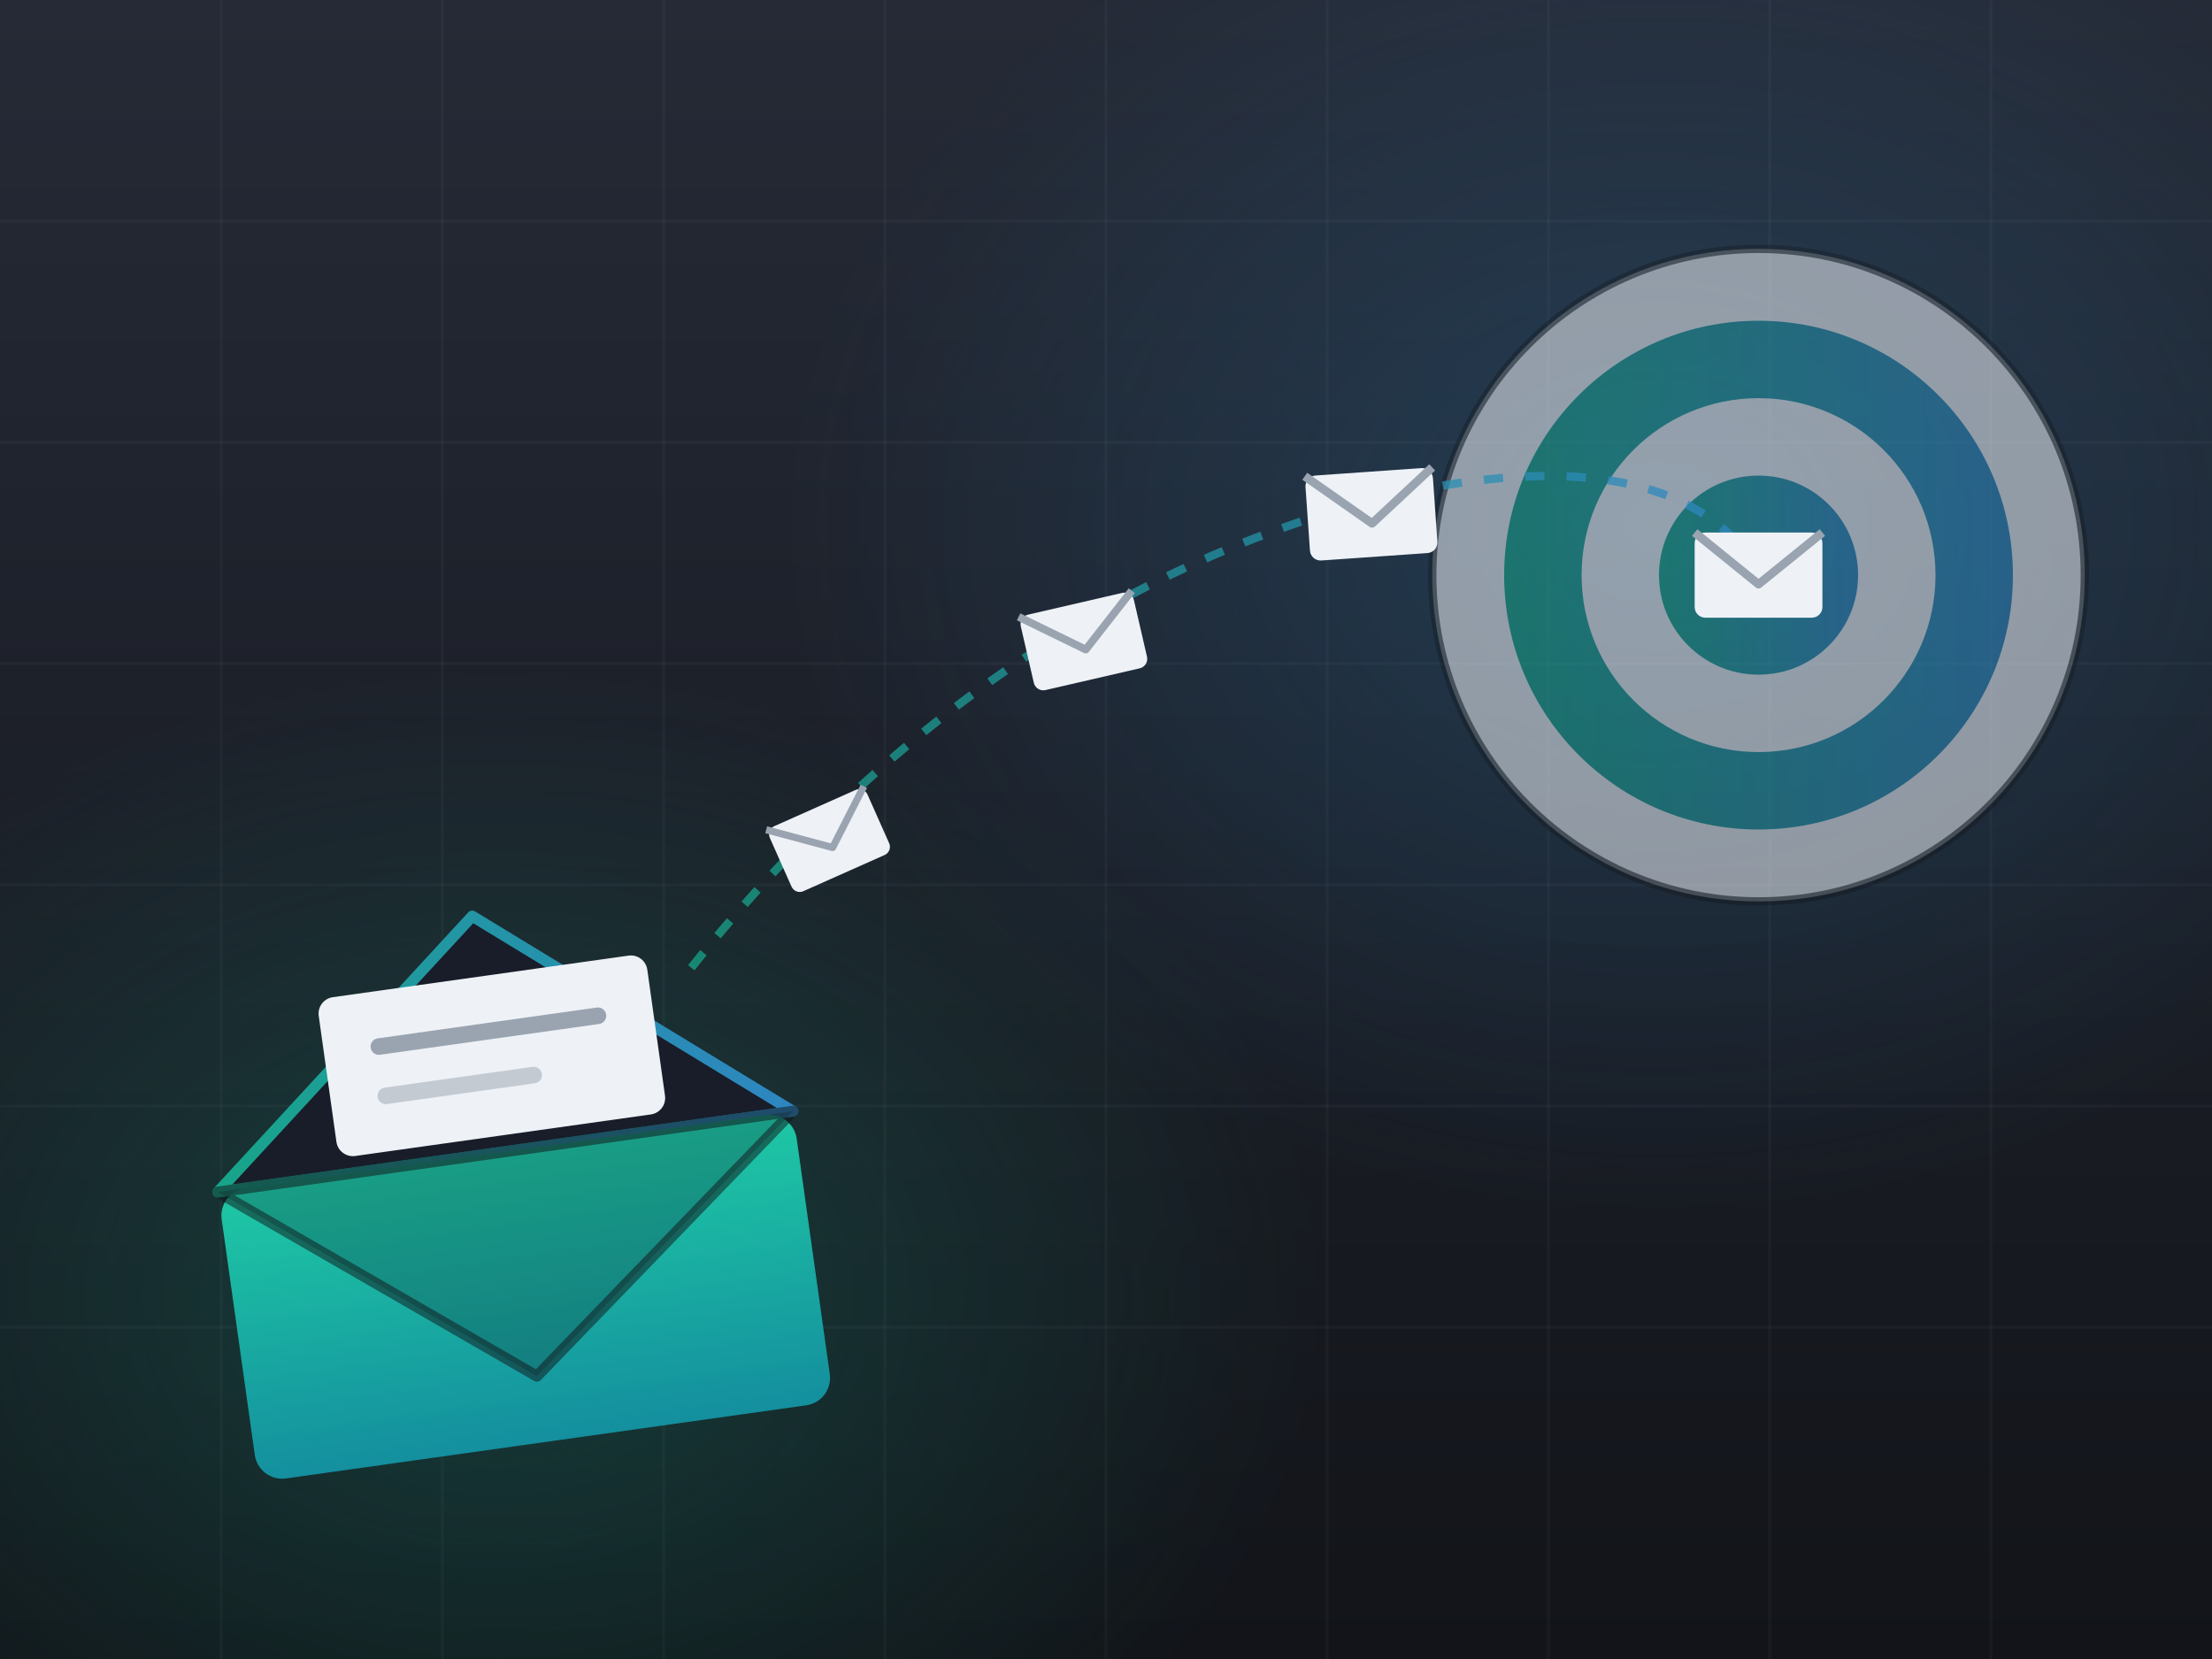
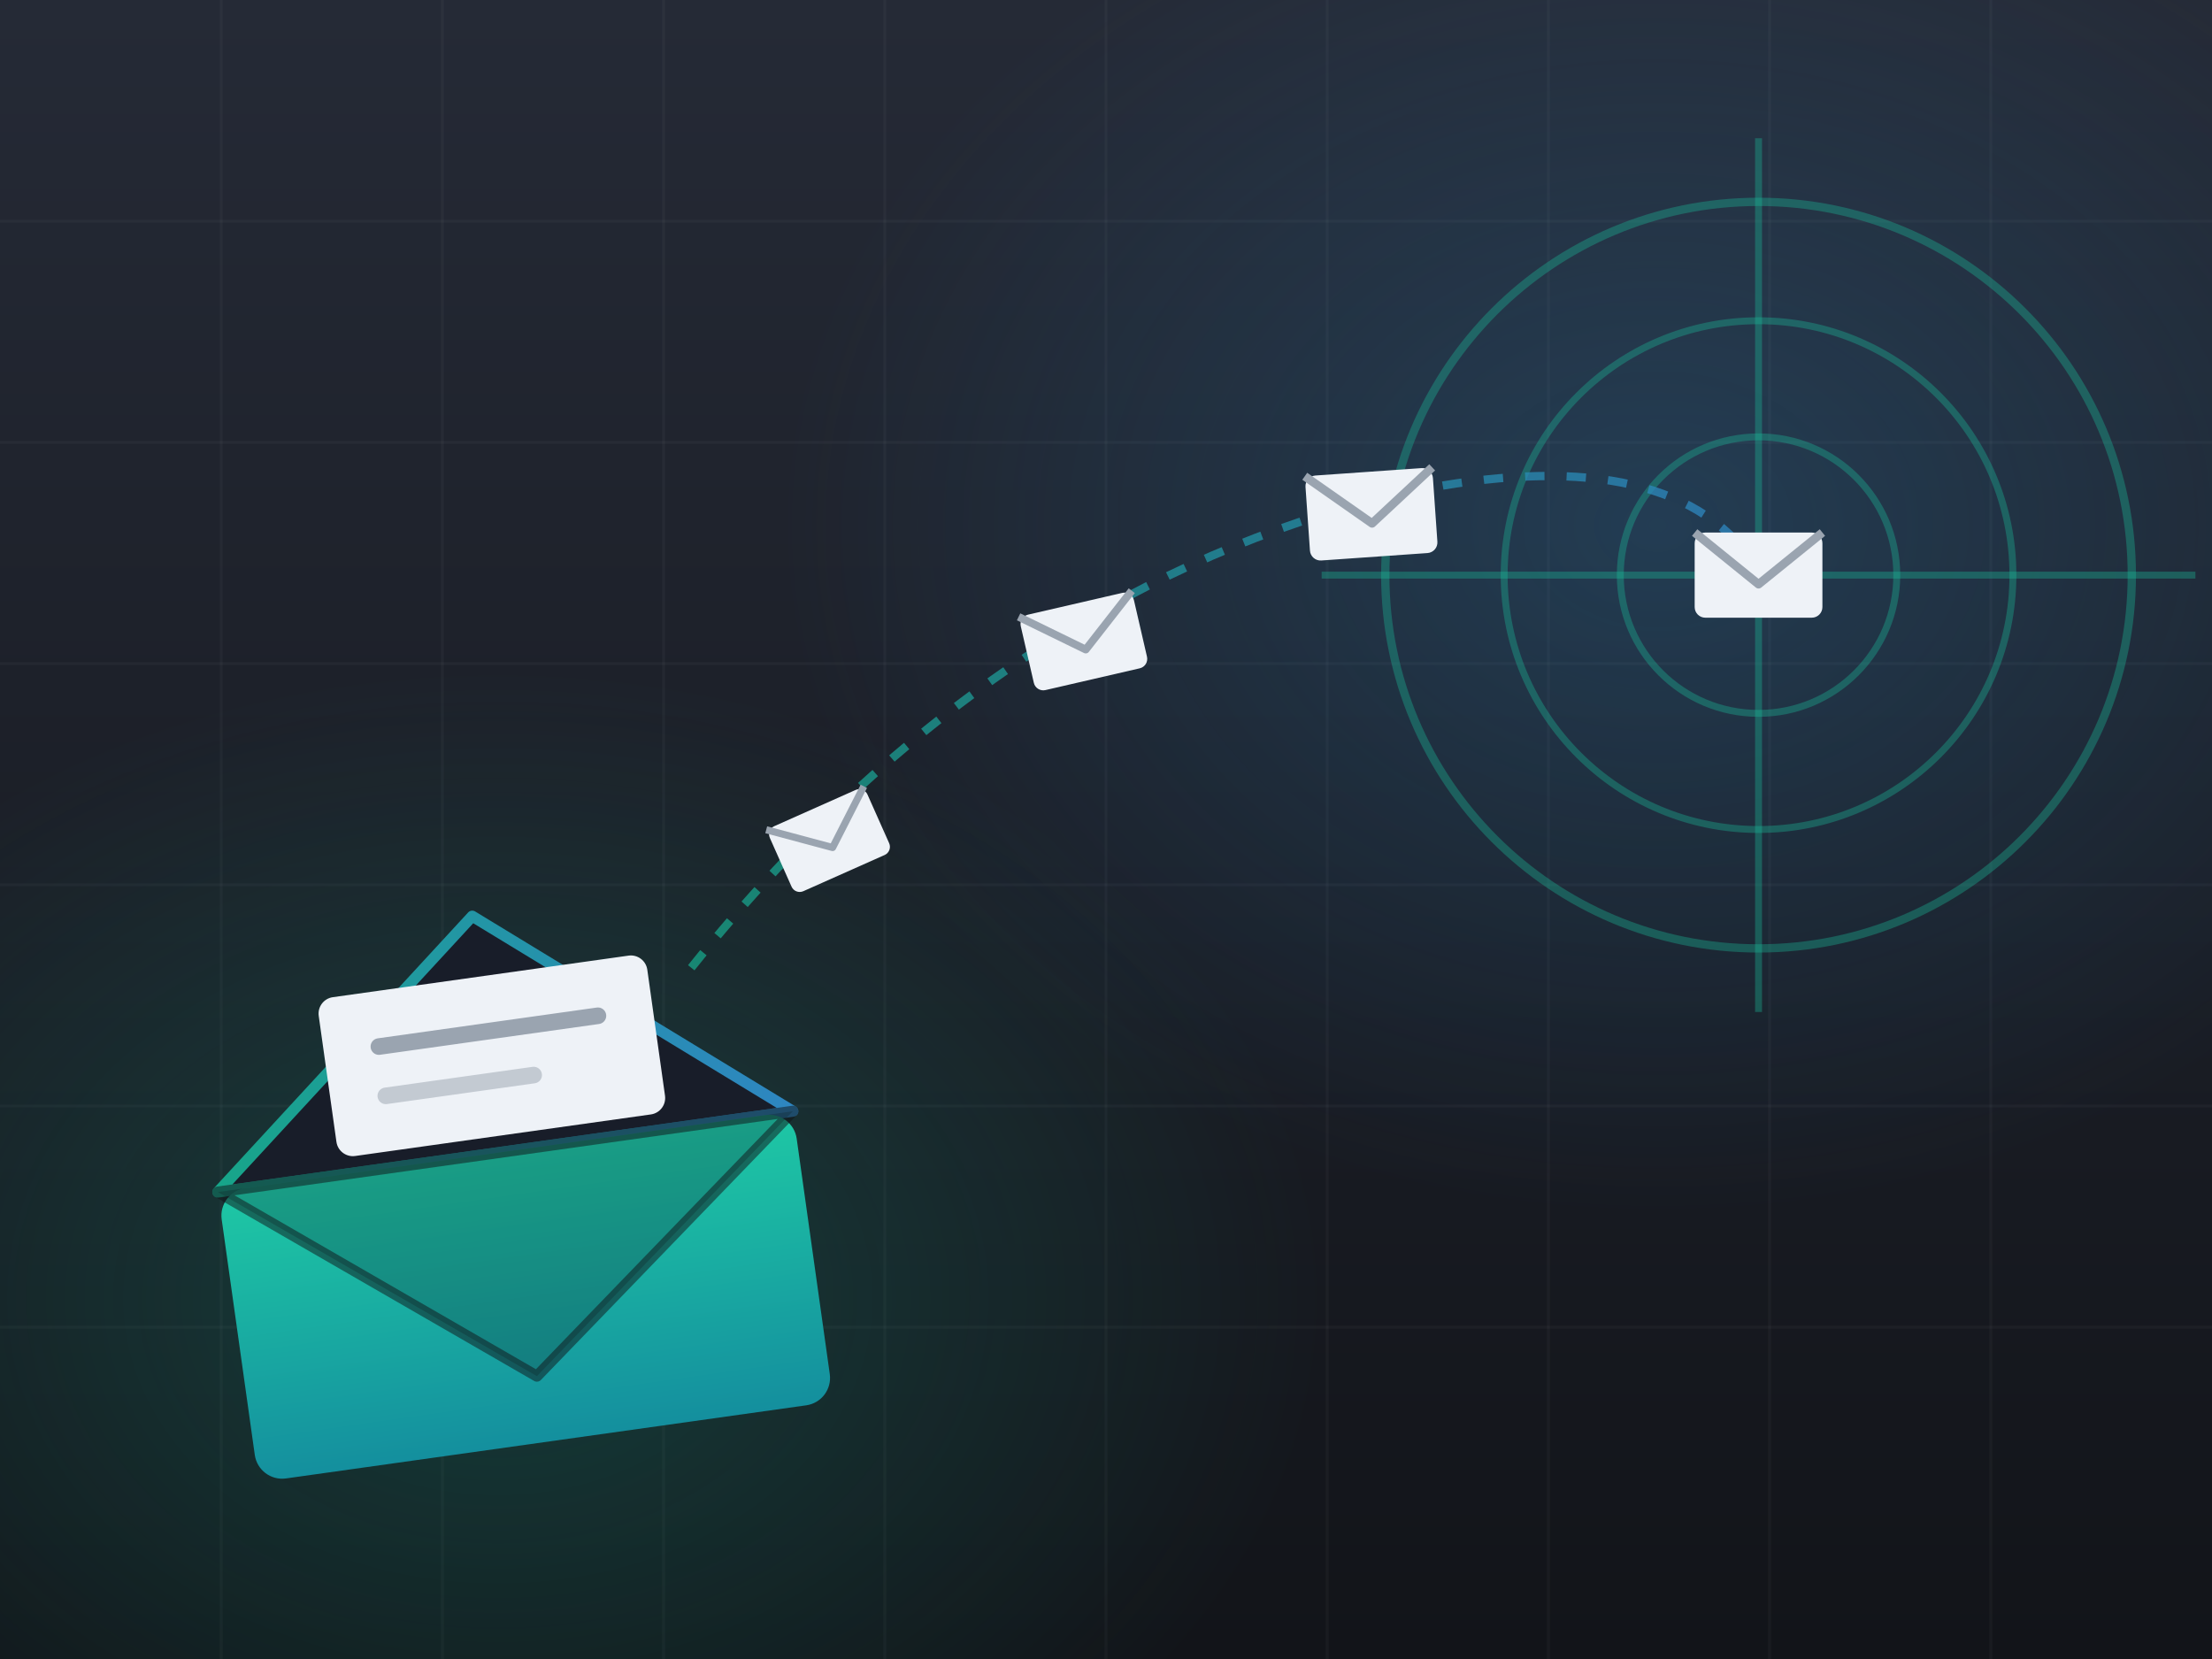
<svg xmlns="http://www.w3.org/2000/svg" viewBox="0 0 800 600" width="800" height="600" role="img" aria-label="Predicting marketing campaign response">
  <defs>
    <linearGradient id="bg" x1="0" y1="0" x2="0" y2="1">
      <stop offset="0" stop-color="#252a36" />
      <stop offset="1" stop-color="#121419" />
    </linearGradient>
    <linearGradient id="gb" x1="0" y1="0" x2="1" y2="0">
      <stop offset="0" stop-color="#17A589" />
      <stop offset="1" stop-color="#2E86C1" />
    </linearGradient>
    <linearGradient id="env" x1="0" y1="0" x2="0" y2="1">
      <stop offset="0" stop-color="#1ec8a5" />
      <stop offset="1" stop-color="#148f9e" />
    </linearGradient>
    <radialGradient id="glowT" cx="0.5" cy="0.5" r="0.5">
      <stop offset="0" stop-color="#17A589" stop-opacity="0.26" />
      <stop offset="1" stop-color="#17A589" stop-opacity="0" />
    </radialGradient>
    <radialGradient id="glowB" cx="0.5" cy="0.5" r="0.5">
      <stop offset="0" stop-color="#2E86C1" stop-opacity="0.26" />
      <stop offset="1" stop-color="#2E86C1" stop-opacity="0" />
    </radialGradient>
    <g id="mail">
      <rect x="-21" y="-14" width="42" height="28" rx="3.5" fill="#eef2f7" />
      <path d="M -21 -14 L 0 3 L 21 -14" fill="none" stroke="#9aa4b0" stroke-width="2.8" stroke-linejoin="round" />
    </g>
  </defs>
  <rect width="800" height="600" fill="url(#bg)" />
  <g stroke="#eef2f7" stroke-opacity="0.035" stroke-width="1">
    <path d="M0 80H800M0 160H800M0 240H800M0 320H800M0 400H800M0 480H800" />
    <path d="M80 0V600M160 0V600M240 0V600M320 0V600M400 0V600M480 0V600M560 0V600M640 0V600M720 0V600" />
  </g>
  <ellipse cx="180" cy="470" rx="300" ry="230" fill="url(#glowT)" />
  <ellipse cx="600" cy="190" rx="320" ry="250" fill="url(#glowB)" />
  <g transform="translate(190,468) rotate(-8)">
    <polygon points="-105,-52 0,-138 105,-52" fill="#181d29" stroke="url(#gb)" stroke-width="4" stroke-linejoin="round" />
    <rect x="-60" y="-116" width="120" height="58" rx="6" fill="#eef2f7" />
    <line x1="-40" y1="-96" x2="40" y2="-96" stroke="#9aa4b0" stroke-width="6" stroke-linecap="round" />
    <line x1="-40" y1="-78" x2="14" y2="-78" stroke="#c3cad2" stroke-width="6" stroke-linecap="round" />
    <rect x="-105" y="-52" width="210" height="106" rx="10" fill="url(#env)" />
    <polygon points="-105,-52 0,30 105,-52" fill="#0b2f33" opacity="0.28" />
    <polygon points="-105,-52 0,30 105,-52" fill="none" stroke="#0f1216" stroke-width="4" stroke-linejoin="round" opacity="0.5" />
  </g>
-   <g transform="translate(636,208)" opacity="0.55">
-     <circle r="118" fill="#eef2f7" />
-     <circle r="92" fill="url(#gb)" />
-     <circle r="64" fill="#eef2f7" />
-     <circle r="36" fill="url(#gb)" />
-     <circle r="118" fill="none" stroke="#0f1216" stroke-width="3" opacity="0.6" />
+   <g transform="translate(636,208)" stroke="#1ABC9C" stroke-opacity="0.35" fill="none" stroke-width="2.5">
+     <circle r="135" stroke-width="3" />
+     <circle r="92" />
+     <circle r="50" />
+     <line x1="0" y1="-158" x2="0" y2="158" />
+     <line x1="-158" y1="0" x2="158" y2="0" />
  </g>
  <path d="M 250 350 C 330 250 420 200 500 180 C 560 166 606 170 630 198" fill="none" stroke="url(#gb)" stroke-width="3" stroke-dasharray="7 8" opacity="0.75" />
  <use href="#mail" transform="translate(300,304) rotate(-24) scale(0.92)" />
  <use href="#mail" transform="translate(392,232) rotate(-13)" />
  <use href="#mail" transform="translate(496,186) rotate(-4) scale(1.1)" />
  <use href="#mail" transform="translate(636,208) scale(1.1)" />
</svg>
